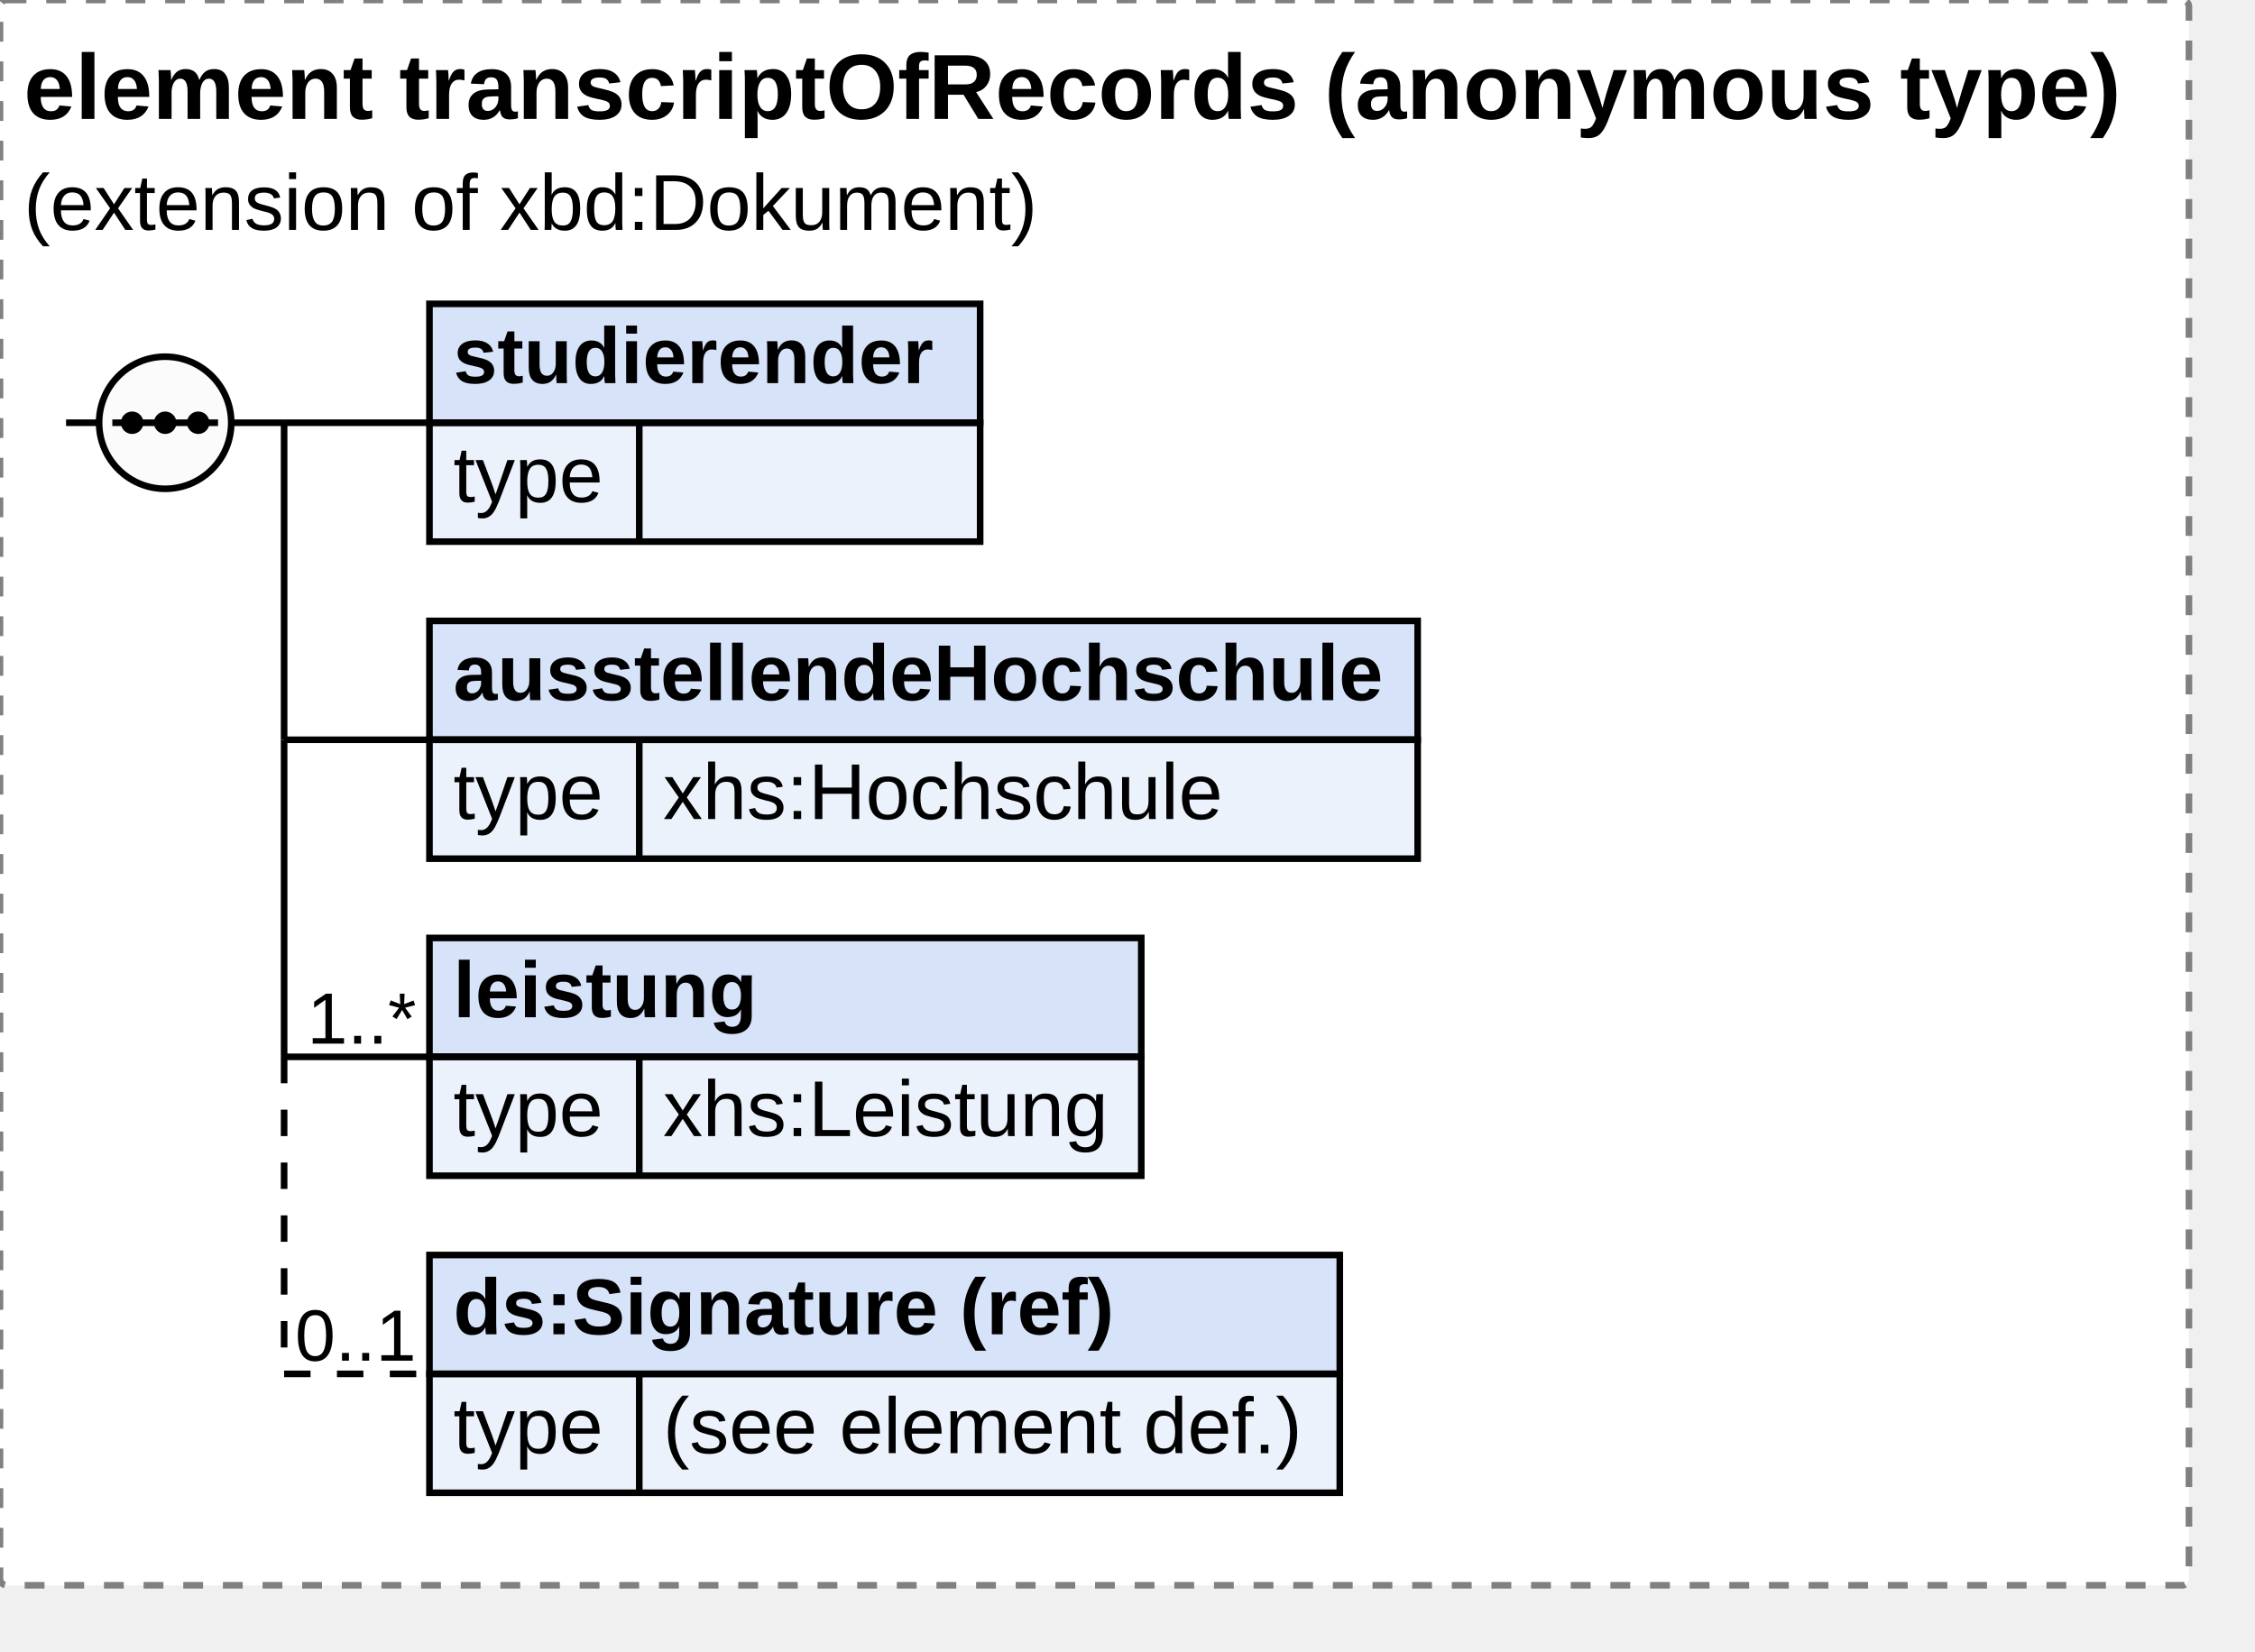
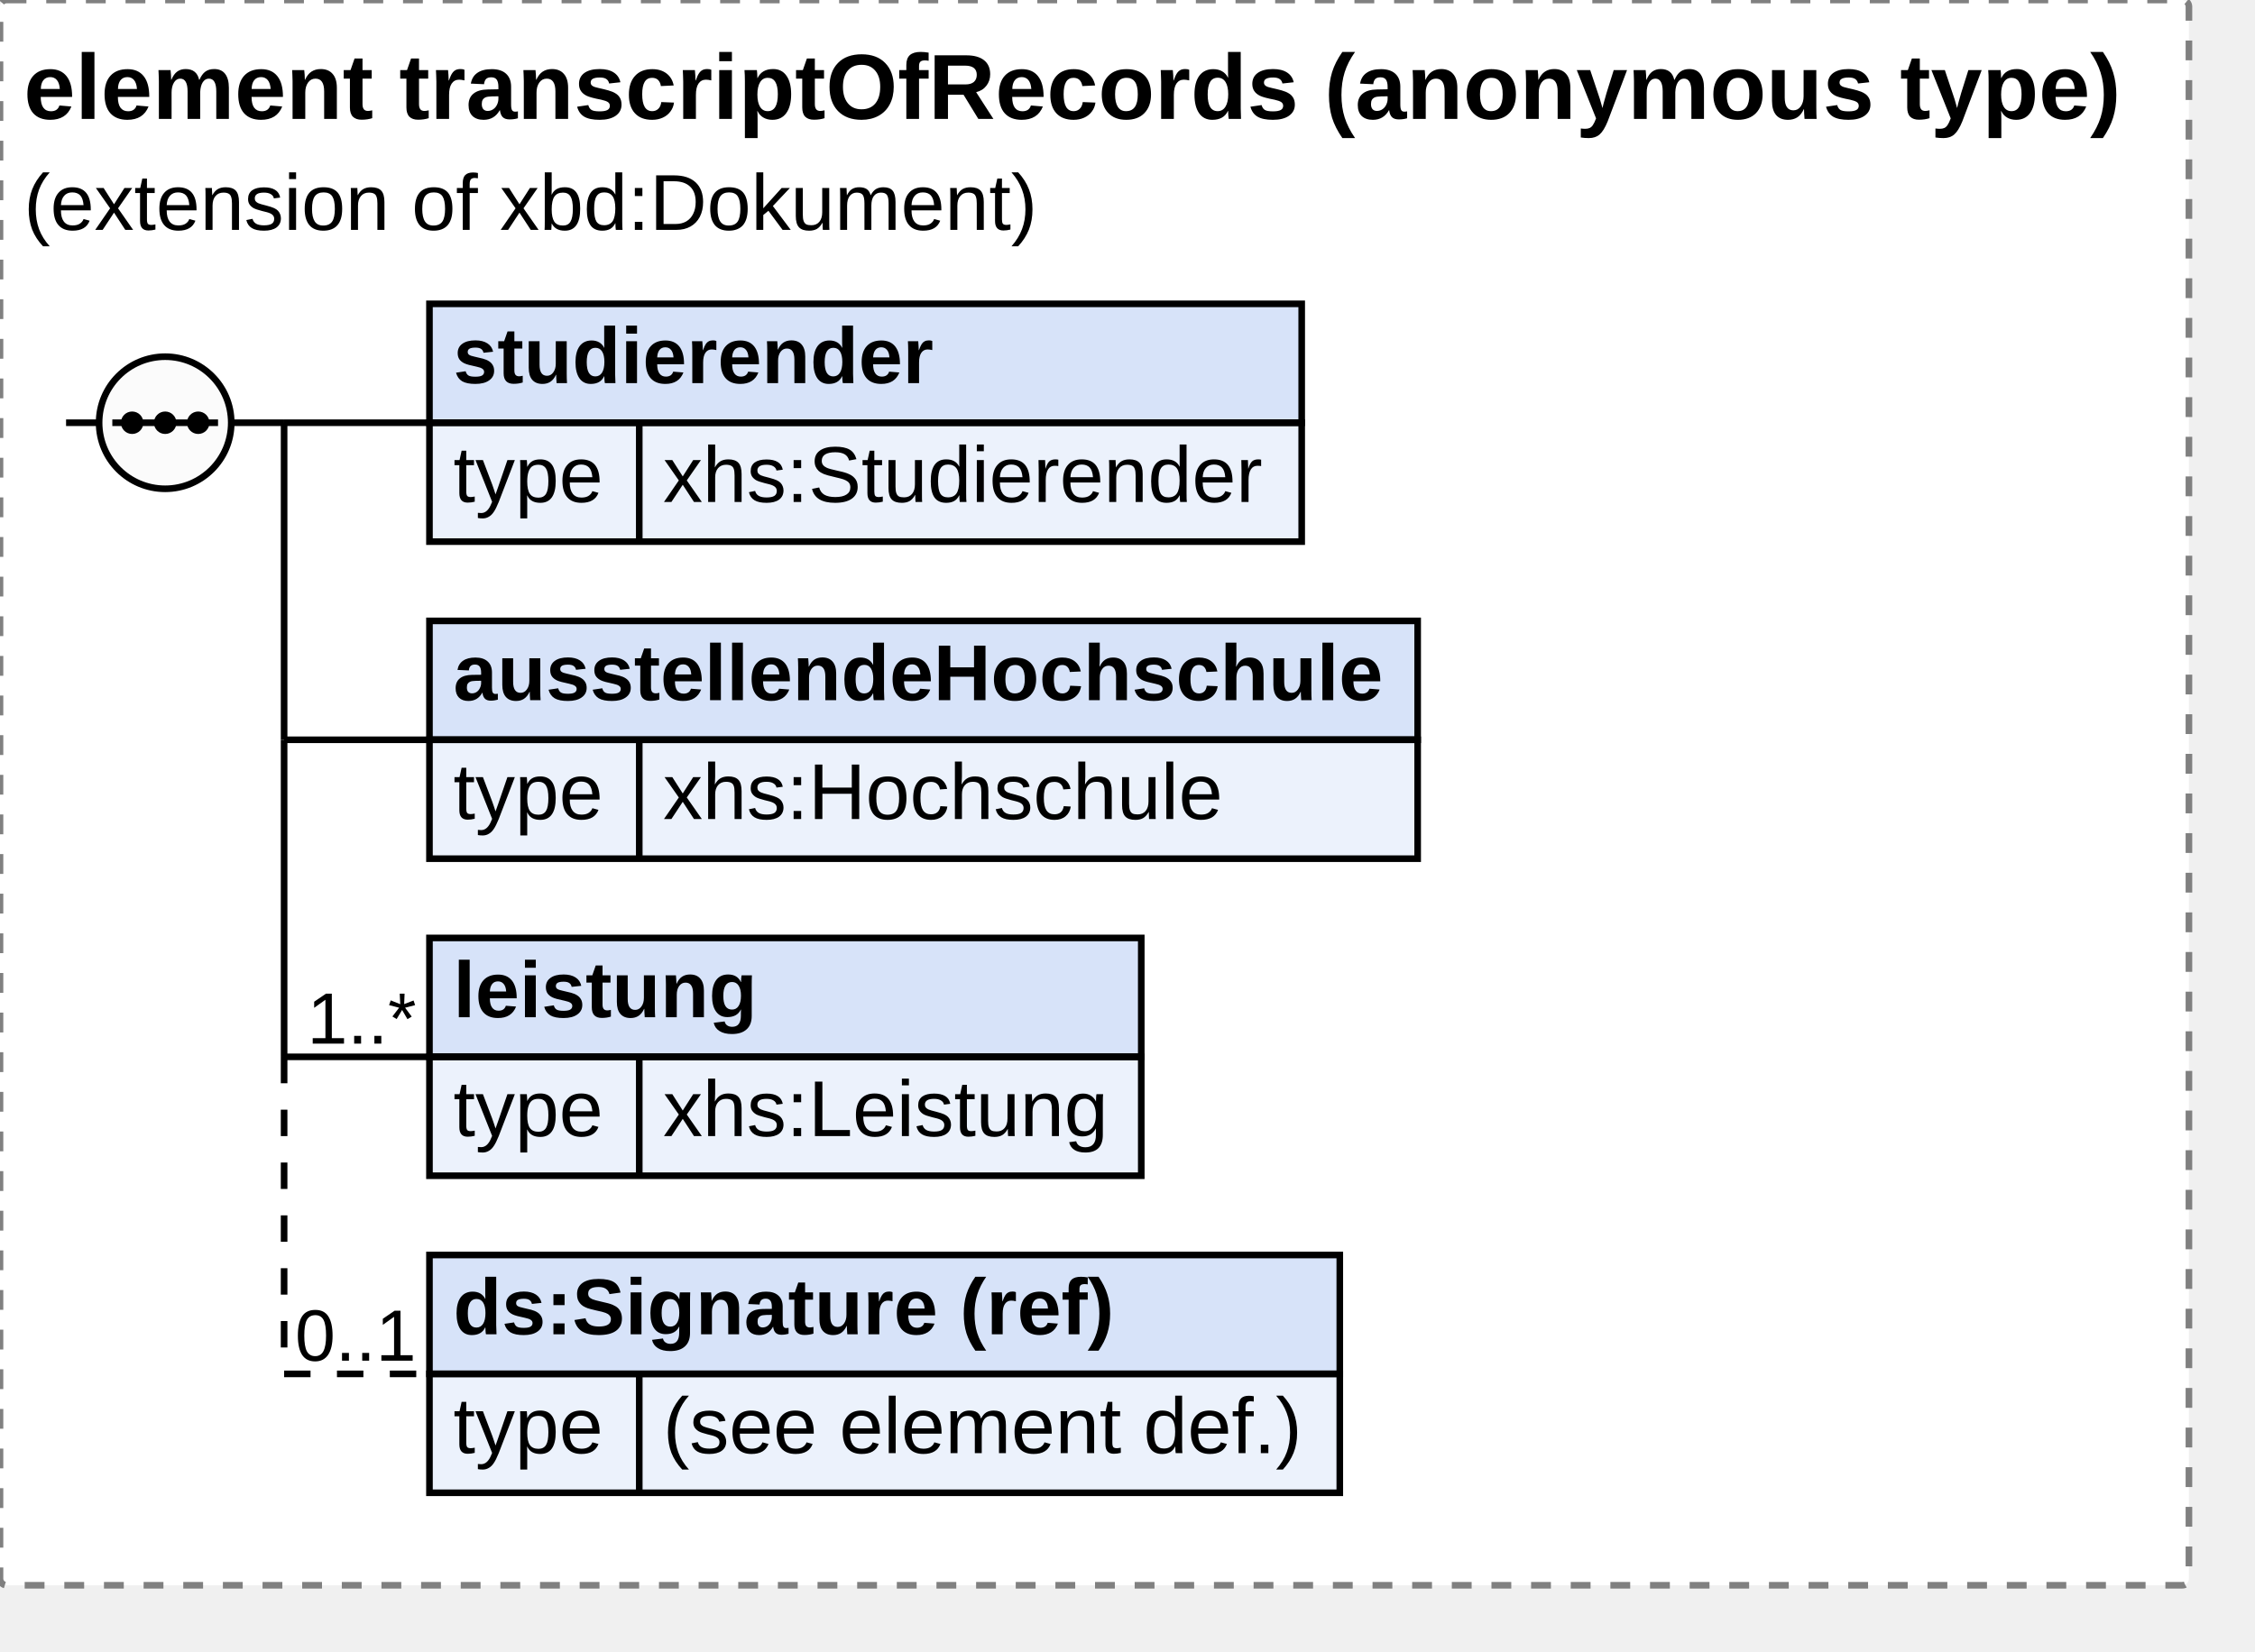
<svg xmlns="http://www.w3.org/2000/svg" width="341.3" height="250">
  <defs>
    <style type="text/css">
                        text {
                            font-family: 'Arial';
                            fill: black;
                        }
                        text.at {
                            font-family: 'Arial';
                            fill: rgb(242, 152, 0);
                        }
                        line {
                            stroke: black;
                        }
                        line.type-structure {
                            stroke: black;
                        }
                        line.type-structure-optional {
                            stroke: black;
                            stroke-dasharray: 4, 4;
                        }
                        rect.attribute-upper {
                            stroke: black;
                            fill: rgb(255, 239, 211);
                        }
                        rect.element-upper {
                            stroke: black;
                            fill: rgb(215, 227, 249);
                        }
                        rect.element-lower {
                            stroke: black;
                            fill: rgb(236, 242, 252);
                        }
                        a text {
                            fill: black;
                        } 
                    </style>
  </defs>
  <rect width="331.3" height="240" stroke-dasharray="3,3" rx="1" ry="1" style="stroke: grey;fill: white;" />
  <text font-size="14" x="3.6" y="18" font-weight="bold">element transcriptOfRecords (anonymous type)</text>
  <text font-size="12" x="3.6" y="34.8"> (extension of xbd:Dokument)</text>
  <g transform="translate(10,46)">
    <g transform="translate(55,0)">
-       <rect width="83.347" height="18" class="element-upper" />
-       <rect width="83.347" height="18" y="18" class="element-lower" />
+       <rect width="132.016" height="18" class="element-upper" />
+       <rect width="132.016" height="18" y="18" class="element-lower" />
      <text font-size="12" x="3.6" y="12" font-weight="bold">studierender</text>
-       <line x1="0" y1="18" x2="83.347" y2="18" />
+       <line x1="0" y1="18" x2="132.016" y2="18" />
      <text font-size="12" fill="grey" x="3.6" y="30">type</text>
      <line x1="31.753" y1="18" x2="31.753" y2="36" />
-       <g transform="translate(83.34687,0)" />
+       <text font-size="12" x="35.353" y="30">xhs:Studierender</text>
+       <g transform="translate(132.0156,0)" />
    </g>
    <line x1="33" y1="18" x2="55" y2="18" class="type-structure-required" />
    <text font-size="11" fill="black" x="53" y="16" text-anchor="end" />
    <line x1="33" y1="18" x2="33" y2="18" class="type-structure-required" />
    <g transform="translate(55,48)">
      <rect width="149.566" height="18" class="element-upper" />
      <rect width="149.566" height="18" y="18" class="element-lower" />
      <text font-size="12" x="3.6" y="12" font-weight="bold">ausstellendeHochschule</text>
      <line x1="0" y1="18" x2="149.566" y2="18" />
      <text font-size="12" fill="grey" x="3.6" y="30">type</text>
      <line x1="31.753" y1="18" x2="31.753" y2="36" />
      <text font-size="12" x="35.353" y="30">xhs:Hochschule</text>
      <g transform="translate(149.5656,0)" />
    </g>
    <line x1="33" y1="66" x2="55" y2="66" class="type-structure-required" />
    <text font-size="11" fill="black" x="53" y="64" text-anchor="end" />
    <line x1="33" y1="18" x2="33" y2="66" class="type-structure-required" />
    <g transform="translate(55,96)">
      <rect width="107.734" height="18" class="element-upper" />
      <rect width="107.734" height="18" y="18" class="element-lower" />
      <text font-size="12" x="3.6" y="12" font-weight="bold">leistung</text>
      <line x1="0" y1="18" x2="107.734" y2="18" />
      <text font-size="12" fill="grey" x="3.6" y="30">type</text>
      <line x1="31.753" y1="18" x2="31.753" y2="36" />
      <text font-size="12" x="35.353" y="30">xhs:Leistung</text>
      <g transform="translate(107.7344,0)" />
    </g>
    <line x1="33" y1="114" x2="55" y2="114" class="type-structure-required" />
    <text font-size="11" fill="black" x="53" y="112" text-anchor="end">1..*</text>
    <line x1="33" y1="66" x2="33" y2="114" class="type-structure-required" />
    <g transform="translate(55,144)">
      <rect width="137.781" height="18" class="element-upper" />
      <rect width="137.781" height="18" y="18" class="element-lower" />
      <text font-size="12" x="3.6" y="12" font-weight="bold">ds:Signature (ref)</text>
      <line x1="0" y1="18" x2="137.781" y2="18" />
      <text font-size="12" fill="grey" x="3.6" y="30">type</text>
      <line x1="31.753" y1="18" x2="31.753" y2="36" />
      <text font-size="12" x="35.353" y="30">(see element def.)</text>
      <g transform="translate(137.7812,0)" />
    </g>
    <line x1="33" y1="162" x2="55" y2="162" class="type-structure-optional" />
    <text font-size="11" fill="black" x="53" y="160" text-anchor="end">0..1</text>
    <line x1="33" y1="114" x2="33" y2="162" class="type-structure-optional" />
    <circle cx="15" cy="18" r="10" stroke="black" fill="rgb(251, 251, 251)" />
    <line x1="0" y1="18" x2="5" y2="18" class="type-structure-required" />
    <line x1="25" y1="18" x2="33" y2="18" class="type-structure-required" />
    <circle cx="10" cy="18" r="1.2" stroke="black" fill="black" />
    <circle cx="15" cy="18" r="1.2" stroke="black" fill="black" />
    <circle cx="20" cy="18" r="1.2" stroke="black" fill="black" />
    <line x1="7" y1="18" x2="23" y2="18" />
  </g>
</svg>
